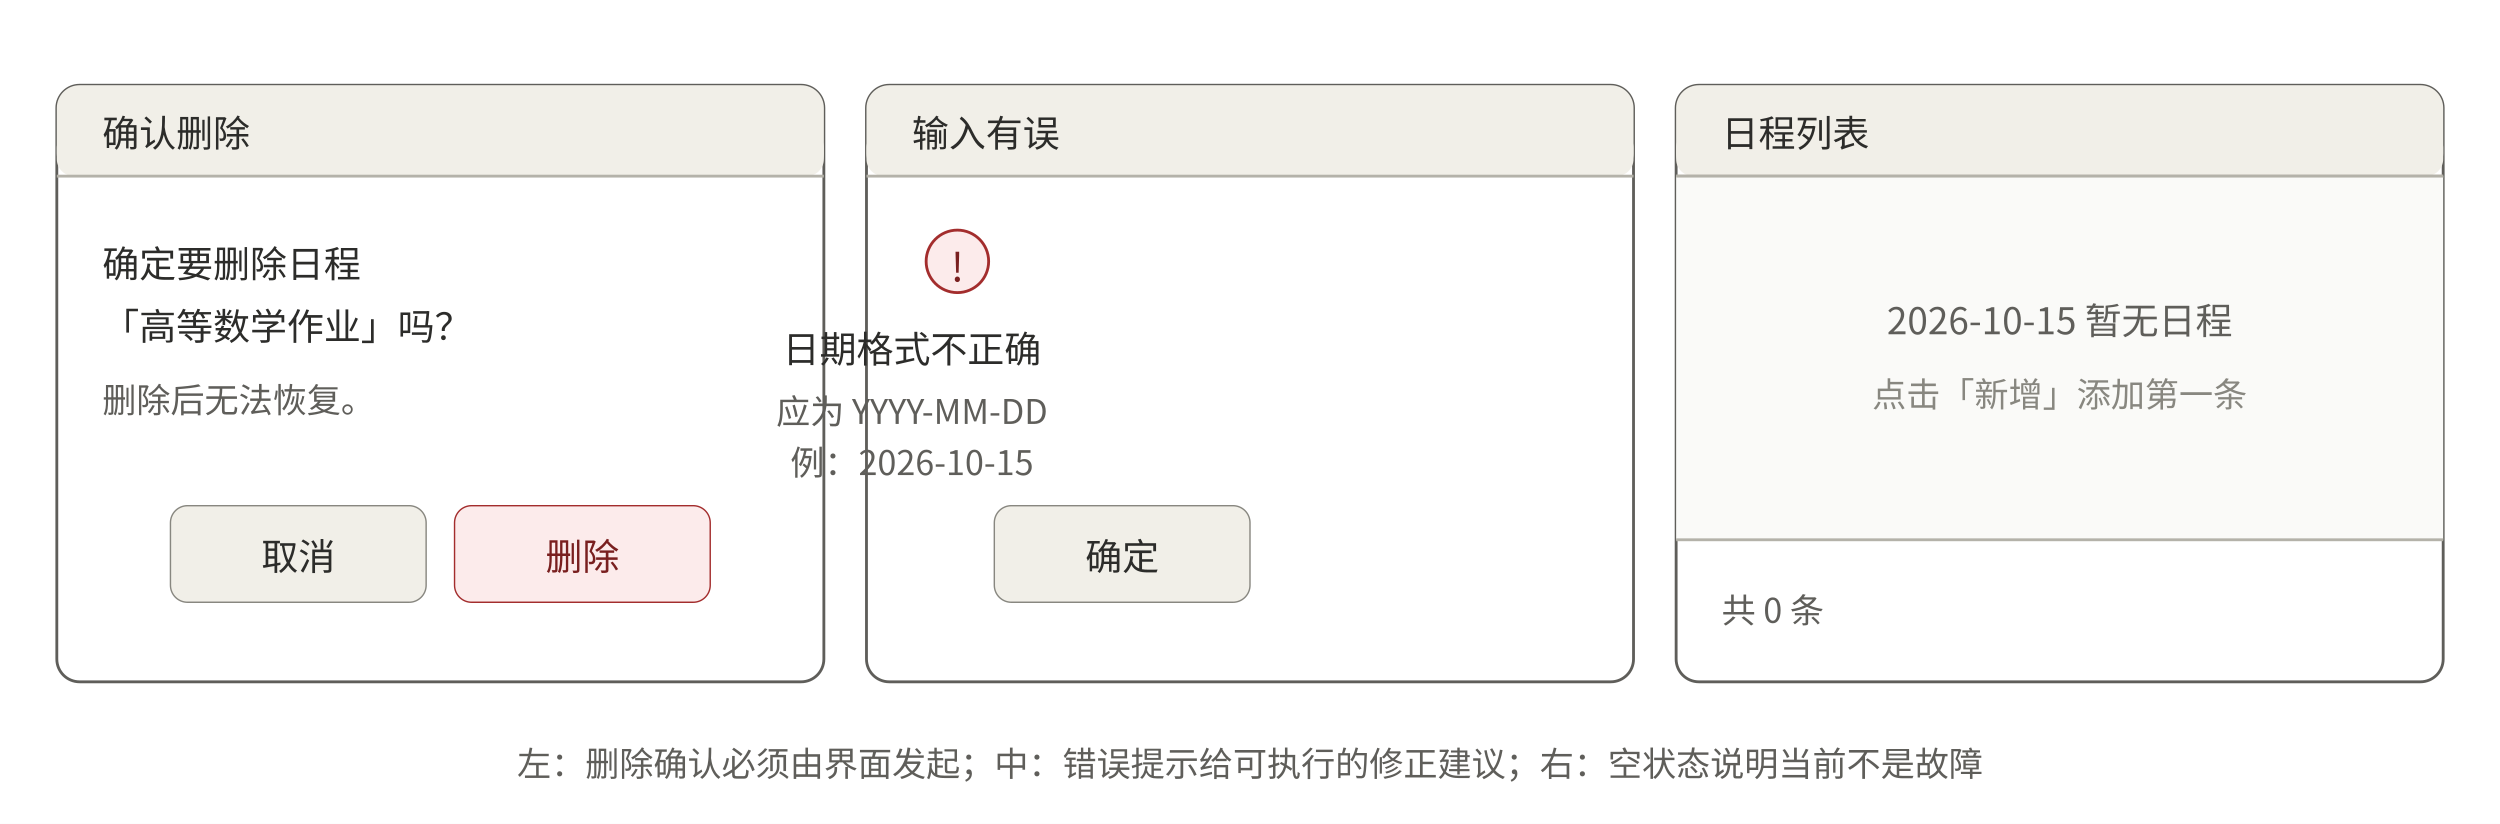
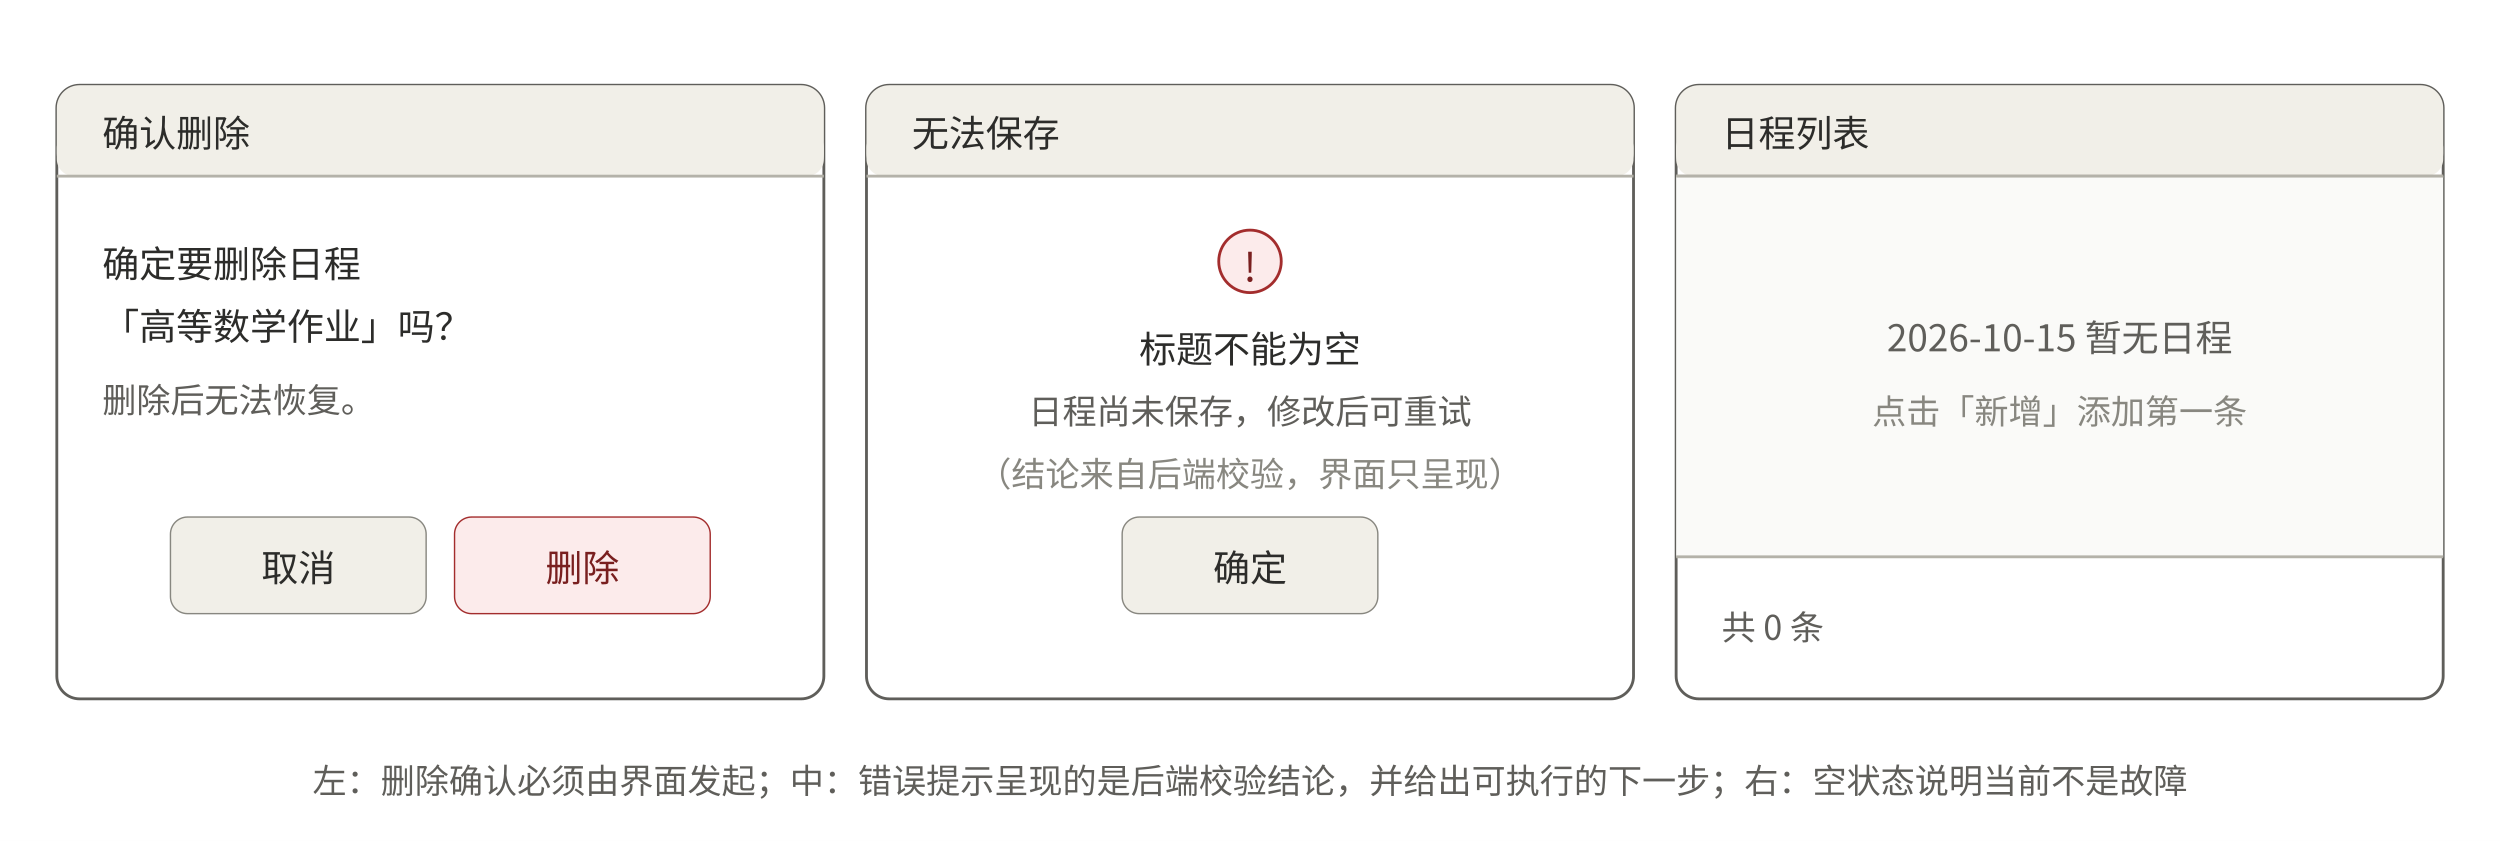
- <svg xmlns="http://www.w3.org/2000/svg" viewBox="0 0 880 290" width="880" height="290" role="img" font-family="'Microsoft YaHei','PingFang SC','Noto Sans CJK SC',sans-serif">
-   <rect x="0" y="0" width="880" height="290" fill="#FFFFFF" />
-   <rect x="20" y="30" width="270" height="210" rx="8" fill="#FFFFFF" stroke="#5F5E5A" stroke-width="1" />
+ <svg xmlns="http://www.w3.org/2000/svg" viewBox="0 0 880 296" width="880" height="296" role="img" font-family="'Microsoft YaHei','PingFang SC','Noto Sans CJK SC',sans-serif">
+   <rect x="0" y="0" width="880" height="296" fill="#FFFFFF" />
+   <rect x="20" y="30" width="270" height="216" rx="8" fill="#FFFFFF" stroke="#5F5E5A" stroke-width="1" />
  <rect x="20" y="30" width="270" height="32" rx="8" fill="#F1EFE8" stroke="#F1EFE8" stroke-width="0" />
  <rect x="20" y="46" width="270" height="16" rx="6" fill="#F1EFE8" stroke="#F1EFE8" stroke-width="0" />
  <path d="M20 62 L290 62" fill="none" stroke="#B4B2A9" stroke-width="1" />
  <text x="36" y="46" font-size="13" font-weight="500" fill="#2C2C2A" text-anchor="start" dominant-baseline="central">确认删除</text>
-   <rect x="305" y="30" width="270" height="210" rx="8" fill="#FFFFFF" stroke="#5F5E5A" stroke-width="1" />
+   <rect x="305" y="30" width="270" height="216" rx="8" fill="#FFFFFF" stroke="#5F5E5A" stroke-width="1" />
  <rect x="305" y="30" width="270" height="32" rx="8" fill="#F1EFE8" stroke="#F1EFE8" stroke-width="0" />
  <rect x="305" y="46" width="270" height="16" rx="6" fill="#F1EFE8" stroke="#F1EFE8" stroke-width="0" />
  <path d="M305 62 L575 62" fill="none" stroke="#B4B2A9" stroke-width="1" />
-   <text x="321" y="46" font-size="13" font-weight="500" fill="#2C2C2A" text-anchor="start" dominant-baseline="central">输入有误</text>
-   <rect x="590" y="30" width="270" height="210" rx="8" fill="#FFFFFF" stroke="#5F5E5A" stroke-width="1" />
+   <text x="321" y="46" font-size="13" font-weight="500" fill="#2C2C2A" text-anchor="start" dominant-baseline="central">无法保存</text>
+   <rect x="590" y="30" width="270" height="216" rx="8" fill="#FFFFFF" stroke="#5F5E5A" stroke-width="1" />
  <rect x="590" y="30" width="270" height="32" rx="8" fill="#F1EFE8" stroke="#F1EFE8" stroke-width="0" />
  <rect x="590" y="46" width="270" height="16" rx="6" fill="#F1EFE8" stroke="#F1EFE8" stroke-width="0" />
  <path d="M590 62 L860 62" fill="none" stroke="#B4B2A9" stroke-width="1" />
  <text x="606" y="46" font-size="13" font-weight="500" fill="#2C2C2A" text-anchor="start" dominant-baseline="central">日程列表</text>
  <text x="36" y="92" font-size="13" font-weight="400" fill="#2C2C2A" text-anchor="start" dominant-baseline="central">确定要删除日程</text>
  <text x="36" y="114" font-size="13" font-weight="500" fill="#2C2C2A" text-anchor="start" dominant-baseline="central">「高等数学作业」吗？</text>
  <text x="36" y="140" font-size="12" font-weight="400" fill="#5F5E5A" text-anchor="start" dominant-baseline="central">删除后无法恢复。</text>
-   <rect x="60" y="178" width="90" height="34" rx="6" fill="#F1EFE8" stroke="#888780" stroke-width="0.5" />
-   <text x="105" y="195" font-size="13" font-weight="500" fill="#2C2C2A" text-anchor="middle" dominant-baseline="central">取消</text>
-   <rect x="160" y="178" width="90" height="34" rx="6" fill="#FCEBEB" stroke="#A32D2D" stroke-width="0.5" />
-   <text x="205" y="195" font-size="13" font-weight="500" fill="#791F1F" text-anchor="middle" dominant-baseline="central">删除</text>
-   <circle cx="337" cy="92" r="11" fill="#FCEBEB" stroke="#A32D2D" stroke-width="1" />
-   <text x="337" y="93" font-size="14" font-weight="500" fill="#791F1F" text-anchor="middle" dominant-baseline="central">!</text>
-   <text x="321" y="122" font-size="13" font-weight="500" fill="#2C2C2A" text-anchor="middle" dominant-baseline="central">日期格式不正确</text>
-   <text x="321" y="144" font-size="12" font-weight="400" fill="#5F5E5A" text-anchor="middle" dominant-baseline="central">应为 YYYY-MM-DD</text>
-   <text x="321" y="162" font-size="12" font-weight="400" fill="#5F5E5A" text-anchor="middle" dominant-baseline="central">例：2026-10-15</text>
-   <rect x="350" y="178" width="90" height="34" rx="6" fill="#F1EFE8" stroke="#888780" stroke-width="0.5" />
-   <text x="395" y="195" font-size="13" font-weight="500" fill="#2C2C2A" text-anchor="middle" dominant-baseline="central">确定</text>
-   <rect x="590" y="62" width="270" height="128" rx="0" fill="#FAFAF8" stroke="#FAFAF8" stroke-width="0" />
+   <rect x="60" y="182" width="90" height="34" rx="6" fill="#F1EFE8" stroke="#888780" stroke-width="0.5" />
+   <text x="105" y="199" font-size="13" font-weight="500" fill="#2C2C2A" text-anchor="middle" dominant-baseline="central">取消</text>
+   <rect x="160" y="182" width="90" height="34" rx="6" fill="#FCEBEB" stroke="#A32D2D" stroke-width="0.5" />
+   <text x="205" y="199" font-size="13" font-weight="500" fill="#791F1F" text-anchor="middle" dominant-baseline="central">删除</text>
+   <circle cx="440" cy="92" r="11" fill="#FCEBEB" stroke="#A32D2D" stroke-width="1" />
+   <text x="440" y="93" font-size="14" font-weight="500" fill="#791F1F" text-anchor="middle" dominant-baseline="central">!</text>
+   <text x="440" y="122" font-size="13" font-weight="500" fill="#2C2C2A" text-anchor="middle" dominant-baseline="central">标题不能为空</text>
+   <text x="440" y="144" font-size="12" font-weight="400" fill="#5F5E5A" text-anchor="middle" dominant-baseline="central">日程尚未保存，修改后可重试</text>
+   <text x="440" y="166" font-size="12" font-weight="400" fill="#888780" text-anchor="middle" dominant-baseline="central">（结论来自后端校验，界面只呈现）</text>
+   <rect x="395" y="182" width="90" height="34" rx="6" fill="#F1EFE8" stroke="#888780" stroke-width="0.5" />
+   <text x="440" y="199" font-size="13" font-weight="500" fill="#2C2C2A" text-anchor="middle" dominant-baseline="central">确定</text>
+   <rect x="590" y="62" width="270" height="134" rx="0" fill="#FAFAF8" stroke="#FAFAF8" stroke-width="0" />
  <path d="M590 62 L860 62" fill="none" stroke="#B4B2A9" stroke-width="1" />
-   <path d="M590 190 L860 190" fill="none" stroke="#B4B2A9" stroke-width="1" />
-   <text x="725" y="112" font-size="13" font-weight="500" fill="#5F5E5A" text-anchor="middle" dominant-baseline="central">2026-10-15 暂无日程</text>
-   <text x="725" y="138" font-size="12" font-weight="400" fill="#888780" text-anchor="middle" dominant-baseline="central">点击「新增」添加第一条</text>
-   <text x="606" y="214" font-size="12" font-weight="400" fill="#5F5E5A" text-anchor="start" dominant-baseline="central">共 0 条</text>
-   <text x="440" y="268" font-size="12" font-weight="400" fill="#5F5E5A" text-anchor="middle" dominant-baseline="central">左：删除确认必须由界面发起；中：错误提示给可执行的修正建议；右：空状态说明当前不是故障</text>
+   <path d="M590 196 L860 196" fill="none" stroke="#B4B2A9" stroke-width="1" />
+   <text x="725" y="118" font-size="13" font-weight="500" fill="#5F5E5A" text-anchor="middle" dominant-baseline="central">2026-10-15 暂无日程</text>
+   <text x="725" y="144" font-size="12" font-weight="400" fill="#888780" text-anchor="middle" dominant-baseline="central">点击「新增」添加第一条</text>
+   <text x="606" y="220" font-size="12" font-weight="400" fill="#5F5E5A" text-anchor="start" dominant-baseline="central">共 0 条</text>
+   <text x="440" y="274" font-size="12" font-weight="400" fill="#5F5E5A" text-anchor="middle" dominant-baseline="central">左：删除确认必须由界面发起；中：错误提示呈现的是后端校验结论，并给出可执行的下一步；右：空状态说明当前不是故障</text>
</svg>
